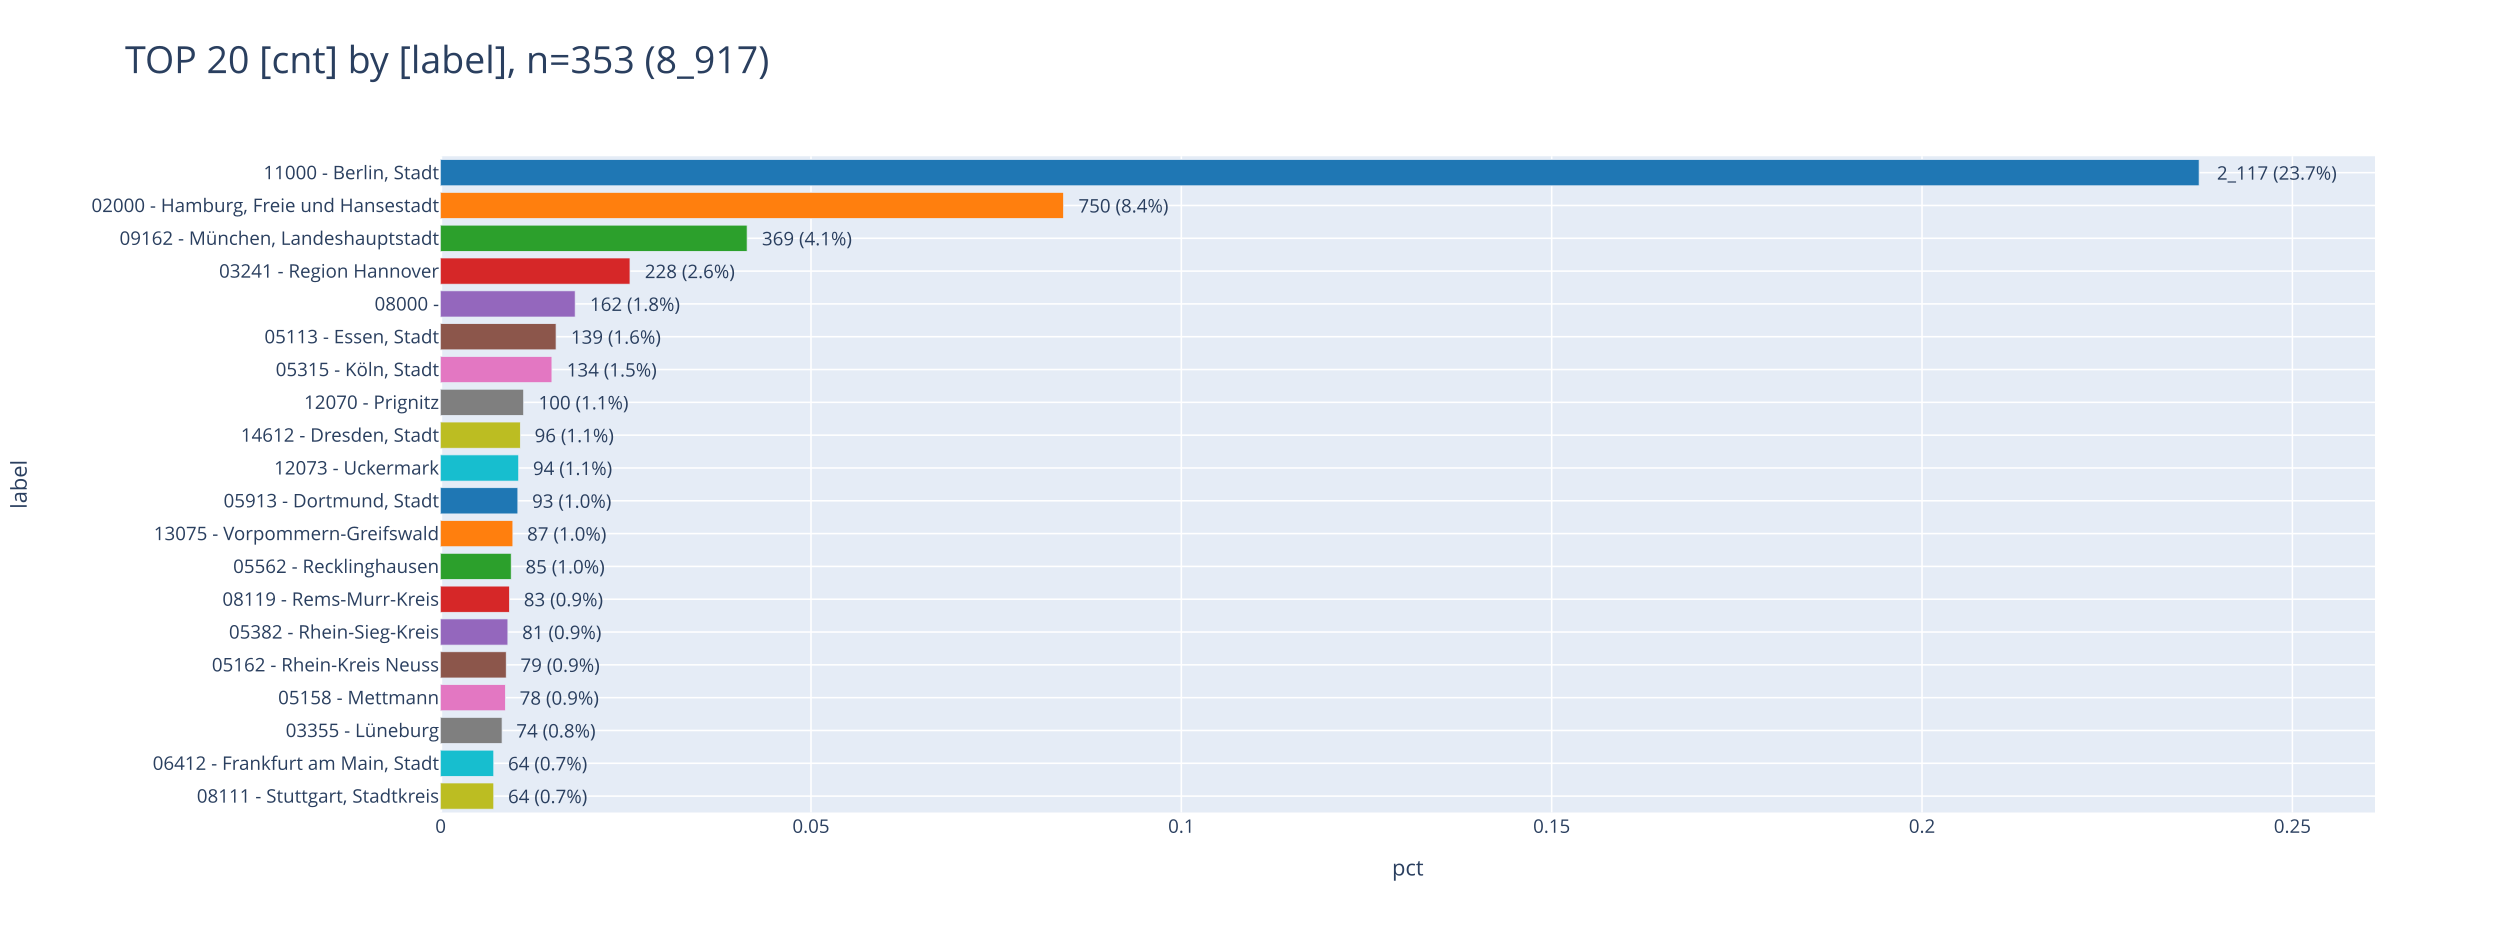
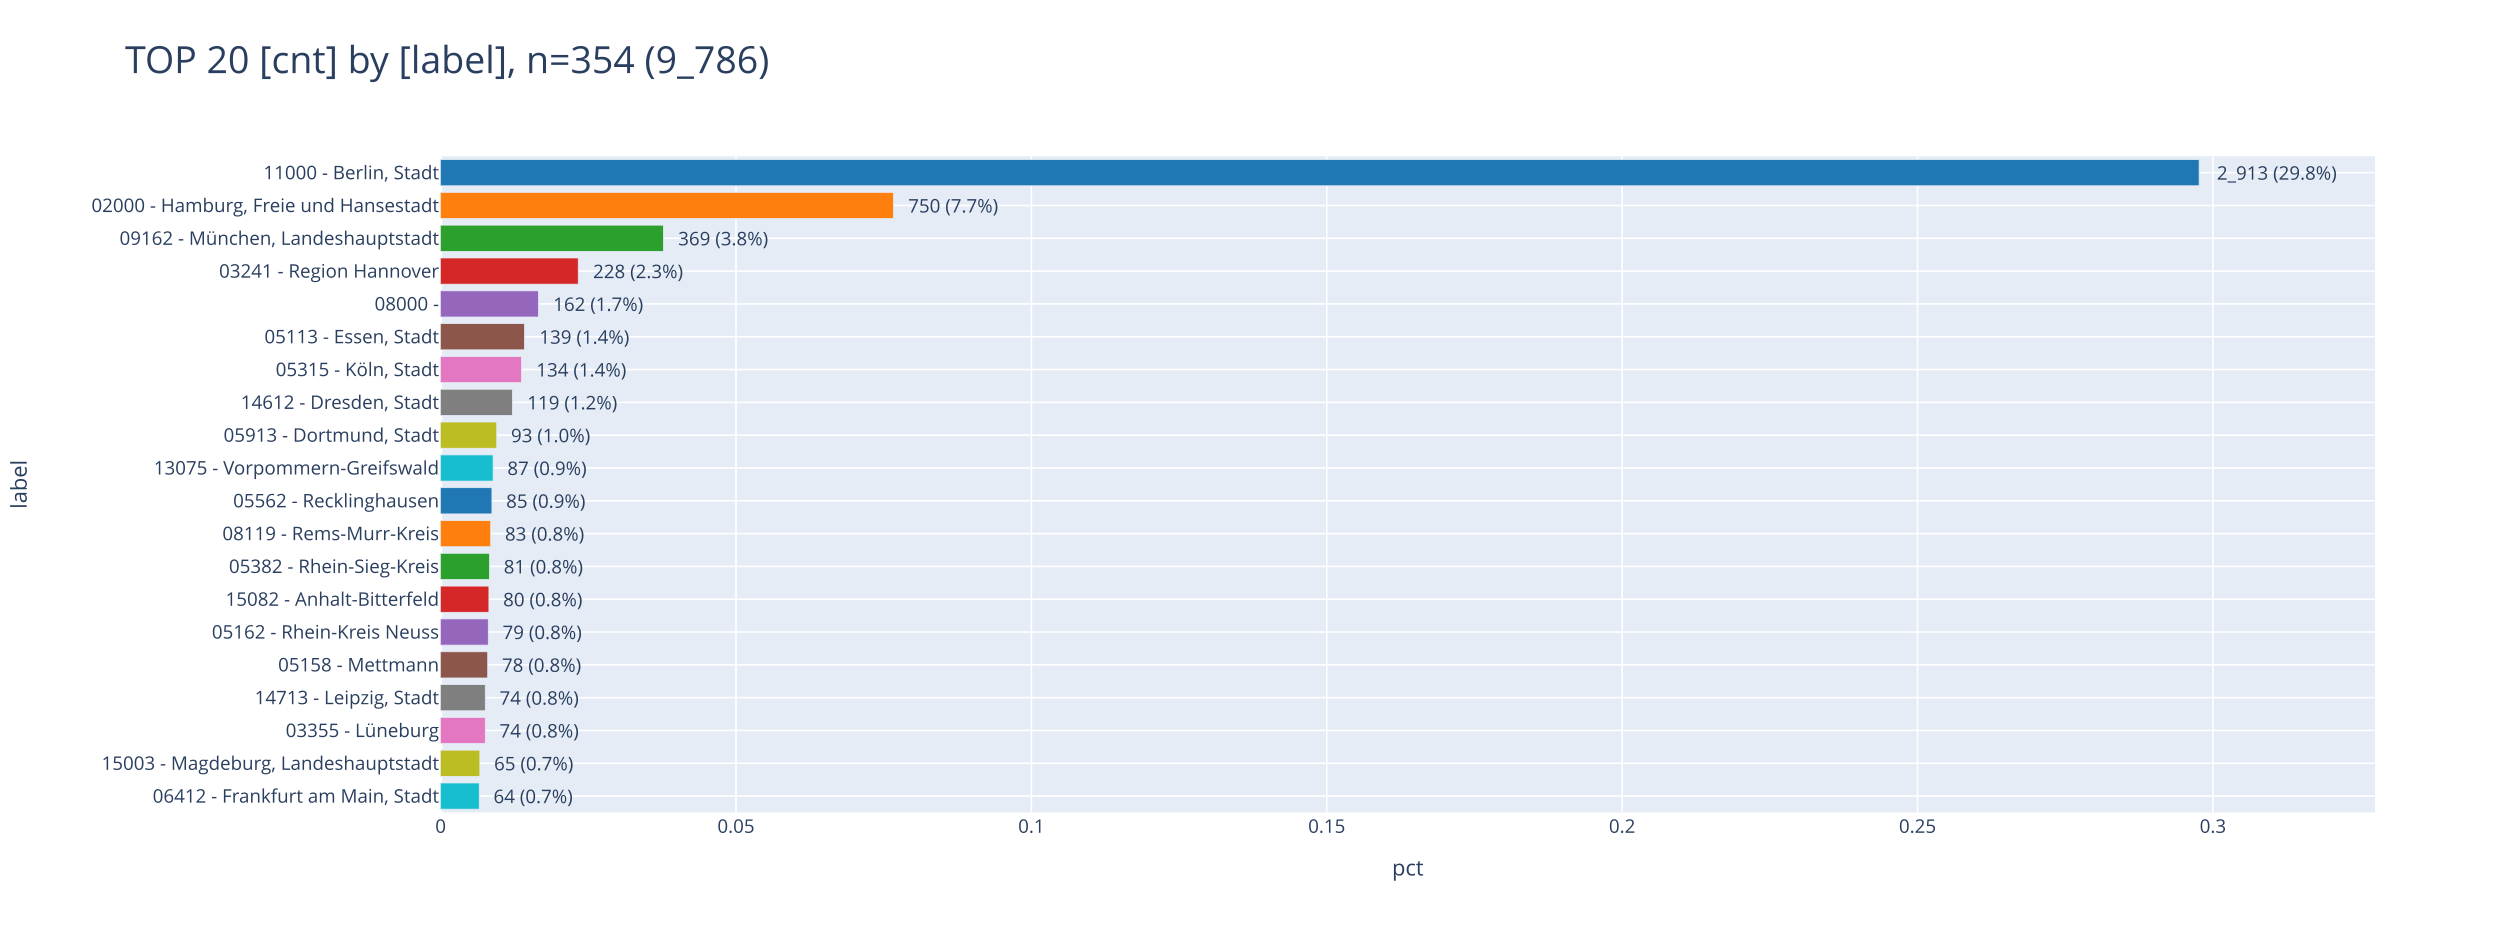
<svg xmlns="http://www.w3.org/2000/svg" class="main-svg" width="1600" height="600" style="" viewBox="0 0 1600 600">
  <rect x="0" y="0" width="1600" height="600" style="fill: rgb(255, 255, 255); fill-opacity: 1;" />
-   <defs id="defs-d10110">
+   <defs id="defs-ca8ef4">
    <g class="clips">
-       <clipPath id="clipd10110xyplot" class="plotclip">
+       <clipPath id="clipca8ef4xyplot" class="plotclip">
        <rect width="1238" height="420" />
      </clipPath>
-       <clipPath class="axesclip" id="clipd10110x">
+       <clipPath class="axesclip" id="clipca8ef4x">
        <rect x="282" y="0" width="1238" height="600" />
      </clipPath>
-       <clipPath class="axesclip" id="clipd10110y">
+       <clipPath class="axesclip" id="clipca8ef4y">
        <rect x="0" y="100" width="1600" height="420" />
      </clipPath>
-       <clipPath class="axesclip" id="clipd10110xy">
+       <clipPath class="axesclip" id="clipca8ef4xy">
        <rect x="282" y="100" width="1238" height="420" />
      </clipPath>
    </g>
    <g class="gradients" />
    <g class="patterns" />
  </defs>
  <g class="bglayer">
    <rect class="bg" x="282" y="100" width="1238" height="420" style="fill: rgb(229, 236, 246); fill-opacity: 1; stroke-width: 0;" />
  </g>
  <g class="layer-below">
    <g class="imagelayer" />
    <g class="shapelayer" />
  </g>
  <g class="cartesianlayer">
    <g class="subplot xy">
      <g class="layer-subplot">
        <g class="shapelayer" />
        <g class="imagelayer" />
      </g>
      <g class="minor-gridlayer">
        <g class="x" />
        <g class="y" />
      </g>
      <g class="gridlayer">
        <g class="x">
-           <path class="xgrid crisp" transform="translate(519.03,0)" d="M0,100v420" style="stroke: rgb(255, 255, 255); stroke-opacity: 1; stroke-width: 1px;" />
-           <path class="xgrid crisp" transform="translate(756.05,0)" d="M0,100v420" style="stroke: rgb(255, 255, 255); stroke-opacity: 1; stroke-width: 1px;" />
-           <path class="xgrid crisp" transform="translate(993.08,0)" d="M0,100v420" style="stroke: rgb(255, 255, 255); stroke-opacity: 1; stroke-width: 1px;" />
-           <path class="xgrid crisp" transform="translate(1230.1,0)" d="M0,100v420" style="stroke: rgb(255, 255, 255); stroke-opacity: 1; stroke-width: 1px;" />
-           <path class="xgrid crisp" transform="translate(1467.13,0)" d="M0,100v420" style="stroke: rgb(255, 255, 255); stroke-opacity: 1; stroke-width: 1px;" />
+           <path class="xgrid crisp" transform="translate(471.04,0)" d="M0,100v420" style="stroke: rgb(255, 255, 255); stroke-opacity: 1; stroke-width: 1px;" />
+           <path class="xgrid crisp" transform="translate(660.09,0)" d="M0,100v420" style="stroke: rgb(255, 255, 255); stroke-opacity: 1; stroke-width: 1px;" />
+           <path class="xgrid crisp" transform="translate(849.13,0)" d="M0,100v420" style="stroke: rgb(255, 255, 255); stroke-opacity: 1; stroke-width: 1px;" />
+           <path class="xgrid crisp" transform="translate(1038.18,0)" d="M0,100v420" style="stroke: rgb(255, 255, 255); stroke-opacity: 1; stroke-width: 1px;" />
+           <path class="xgrid crisp" transform="translate(1227.22,0)" d="M0,100v420" style="stroke: rgb(255, 255, 255); stroke-opacity: 1; stroke-width: 1px;" />
+           <path class="xgrid crisp" transform="translate(1416.26,0)" d="M0,100v420" style="stroke: rgb(255, 255, 255); stroke-opacity: 1; stroke-width: 1px;" />
        </g>
        <g class="y">
          <path class="ygrid crisp" transform="translate(0,509.5)" d="M282,0h1238" style="stroke: rgb(255, 255, 255); stroke-opacity: 1; stroke-width: 1px;" />
          <path class="ygrid crisp" transform="translate(0,488.5)" d="M282,0h1238" style="stroke: rgb(255, 255, 255); stroke-opacity: 1; stroke-width: 1px;" />
          <path class="ygrid crisp" transform="translate(0,467.5)" d="M282,0h1238" style="stroke: rgb(255, 255, 255); stroke-opacity: 1; stroke-width: 1px;" />
          <path class="ygrid crisp" transform="translate(0,446.5)" d="M282,0h1238" style="stroke: rgb(255, 255, 255); stroke-opacity: 1; stroke-width: 1px;" />
          <path class="ygrid crisp" transform="translate(0,425.5)" d="M282,0h1238" style="stroke: rgb(255, 255, 255); stroke-opacity: 1; stroke-width: 1px;" />
          <path class="ygrid crisp" transform="translate(0,404.5)" d="M282,0h1238" style="stroke: rgb(255, 255, 255); stroke-opacity: 1; stroke-width: 1px;" />
          <path class="ygrid crisp" transform="translate(0,383.5)" d="M282,0h1238" style="stroke: rgb(255, 255, 255); stroke-opacity: 1; stroke-width: 1px;" />
          <path class="ygrid crisp" transform="translate(0,362.5)" d="M282,0h1238" style="stroke: rgb(255, 255, 255); stroke-opacity: 1; stroke-width: 1px;" />
          <path class="ygrid crisp" transform="translate(0,341.5)" d="M282,0h1238" style="stroke: rgb(255, 255, 255); stroke-opacity: 1; stroke-width: 1px;" />
          <path class="ygrid crisp" transform="translate(0,320.5)" d="M282,0h1238" style="stroke: rgb(255, 255, 255); stroke-opacity: 1; stroke-width: 1px;" />
          <path class="ygrid crisp" transform="translate(0,299.5)" d="M282,0h1238" style="stroke: rgb(255, 255, 255); stroke-opacity: 1; stroke-width: 1px;" />
          <path class="ygrid crisp" transform="translate(0,278.5)" d="M282,0h1238" style="stroke: rgb(255, 255, 255); stroke-opacity: 1; stroke-width: 1px;" />
          <path class="ygrid crisp" transform="translate(0,257.5)" d="M282,0h1238" style="stroke: rgb(255, 255, 255); stroke-opacity: 1; stroke-width: 1px;" />
          <path class="ygrid crisp" transform="translate(0,236.5)" d="M282,0h1238" style="stroke: rgb(255, 255, 255); stroke-opacity: 1; stroke-width: 1px;" />
          <path class="ygrid crisp" transform="translate(0,215.5)" d="M282,0h1238" style="stroke: rgb(255, 255, 255); stroke-opacity: 1; stroke-width: 1px;" />
          <path class="ygrid crisp" transform="translate(0,194.5)" d="M282,0h1238" style="stroke: rgb(255, 255, 255); stroke-opacity: 1; stroke-width: 1px;" />
          <path class="ygrid crisp" transform="translate(0,173.5)" d="M282,0h1238" style="stroke: rgb(255, 255, 255); stroke-opacity: 1; stroke-width: 1px;" />
          <path class="ygrid crisp" transform="translate(0,152.5)" d="M282,0h1238" style="stroke: rgb(255, 255, 255); stroke-opacity: 1; stroke-width: 1px;" />
          <path class="ygrid crisp" transform="translate(0,131.5)" d="M282,0h1238" style="stroke: rgb(255, 255, 255); stroke-opacity: 1; stroke-width: 1px;" />
          <path class="ygrid crisp" transform="translate(0,110.5)" d="M282,0h1238" style="stroke: rgb(255, 255, 255); stroke-opacity: 1; stroke-width: 1px;" />
        </g>
      </g>
      <g class="zerolinelayer">
        <path class="xzl zl crisp" transform="translate(282,0)" d="M0,100v420" style="stroke: rgb(255, 255, 255); stroke-opacity: 1; stroke-width: 2px;" />
      </g>
      <g class="layer-between">
        <g class="shapelayer" />
        <g class="imagelayer" />
      </g>
      <path class="xlines-below" />
      <path class="ylines-below" />
      <g class="overlines-below" />
      <g class="xaxislayer-below" />
      <g class="yaxislayer-below" />
      <g class="overaxes-below" />
      <g class="overplot">
-         <g class="xy" transform="translate(282,100)" clip-path="url(#clipd10110xyplot)">
+         <g class="xy" transform="translate(282,100)" clip-path="url(#clipca8ef4xyplot)">
          <g class="barlayer mlayer">
            <g class="trace bars" style="opacity: 1;">
              <g class="points">
                <g class="point">
                  <path d="M0,18.9V2.1H1125.45V18.9Z" style="vector-effect: none; opacity: 1; stroke-width: 0.5px; fill: rgb(31, 119, 180); fill-opacity: 1; stroke: rgb(229, 236, 246); stroke-opacity: 1;" />
-                   <text class="bartext bartext-outside" text-anchor="middle" data-notex="1" x="0" y="0" style="font-family: 'Open Sans', verdana, arial, sans-serif; font-size: 12px; fill: rgb(42, 63, 95); fill-opacity: 1; white-space: pre;" transform="translate(1175.169,15)">2_117 (23.7%)</text>
-                 </g>
-               </g>
-             </g>
-             <g class="trace bars" style="opacity: 1;">
-               <g class="points">
-                 <g class="point">
-                   <path d="M0,39.9V23.1H398.72V39.9Z" style="vector-effect: none; opacity: 1; stroke-width: 0.5px; fill: rgb(255, 127, 14); fill-opacity: 1; stroke: rgb(229, 236, 246); stroke-opacity: 1;" />
-                   <text class="bartext bartext-outside" text-anchor="middle" data-notex="1" x="0" y="0" style="font-family: 'Open Sans', verdana, arial, sans-serif; font-size: 12px; fill: rgb(42, 63, 95); fill-opacity: 1; white-space: pre;" transform="translate(436.9934,36)">750 (8.4%)</text>
-                 </g>
-               </g>
-             </g>
-             <g class="trace bars" style="opacity: 1;">
-               <g class="points">
-                 <g class="point">
-                   <path d="M0,60.9V44.1H196.17V60.9Z" style="vector-effect: none; opacity: 1; stroke-width: 0.5px; fill: rgb(44, 160, 44); fill-opacity: 1; stroke: rgb(229, 236, 246); stroke-opacity: 1;" />
-                   <text class="bartext bartext-outside" text-anchor="middle" data-notex="1" x="0" y="0" style="font-family: 'Open Sans', verdana, arial, sans-serif; font-size: 12px; fill: rgb(42, 63, 95); fill-opacity: 1; white-space: pre;" transform="translate(234.4434,57)">369 (4.1%)</text>
-                 </g>
-               </g>
-             </g>
-             <g class="trace bars" style="opacity: 1;">
-               <g class="points">
-                 <g class="point">
-                   <path d="M0,81.9V65.1H121.21V81.9Z" style="vector-effect: none; opacity: 1; stroke-width: 0.5px; fill: rgb(214, 39, 40); fill-opacity: 1; stroke: rgb(229, 236, 246); stroke-opacity: 1;" />
-                   <text class="bartext bartext-outside" text-anchor="middle" data-notex="1" x="0" y="0" style="font-family: 'Open Sans', verdana, arial, sans-serif; font-size: 12px; fill: rgb(42, 63, 95); fill-opacity: 1; white-space: pre;" transform="translate(159.4834,78)">228 (2.6%)</text>
-                 </g>
-               </g>
-             </g>
-             <g class="trace bars" style="opacity: 1;">
-               <g class="points">
-                 <g class="point">
-                   <path d="M0,102.9V86.1H86.12V102.9Z" style="vector-effect: none; opacity: 1; stroke-width: 0.5px; fill: rgb(148, 103, 189); fill-opacity: 1; stroke: rgb(229, 236, 246); stroke-opacity: 1;" />
-                   <text class="bartext bartext-outside" text-anchor="middle" data-notex="1" x="0" y="0" style="font-family: 'Open Sans', verdana, arial, sans-serif; font-size: 12px; fill: rgb(42, 63, 95); fill-opacity: 1; white-space: pre;" transform="translate(124.3934,99)">162 (1.8%)</text>
-                 </g>
-               </g>
-             </g>
-             <g class="trace bars" style="opacity: 1;">
-               <g class="points">
-                 <g class="point">
-                   <path d="M0,123.9V107.1H73.9V123.9Z" style="vector-effect: none; opacity: 1; stroke-width: 0.5px; fill: rgb(140, 86, 75); fill-opacity: 1; stroke: rgb(229, 236, 246); stroke-opacity: 1;" />
-                   <text class="bartext bartext-outside" text-anchor="middle" data-notex="1" x="0" y="0" style="font-family: 'Open Sans', verdana, arial, sans-serif; font-size: 12px; fill: rgb(42, 63, 95); fill-opacity: 1; white-space: pre;" transform="translate(112.1734,120)">139 (1.6%)</text>
-                 </g>
-               </g>
-             </g>
-             <g class="trace bars" style="opacity: 1;">
-               <g class="points">
-                 <g class="point">
-                   <path d="M0,144.9V128.1H71.24V144.9Z" style="vector-effect: none; opacity: 1; stroke-width: 0.5px; fill: rgb(227, 119, 194); fill-opacity: 1; stroke: rgb(229, 236, 246); stroke-opacity: 1;" />
-                   <text class="bartext bartext-outside" text-anchor="middle" data-notex="1" x="0" y="0" style="font-family: 'Open Sans', verdana, arial, sans-serif; font-size: 12px; fill: rgb(42, 63, 95); fill-opacity: 1; white-space: pre;" transform="translate(109.5134,141)">134 (1.5%)</text>
-                 </g>
-               </g>
-             </g>
-             <g class="trace bars" style="opacity: 1;">
-               <g class="points">
-                 <g class="point">
-                   <path d="M0,165.9V149.1H53.16V165.9Z" style="vector-effect: none; opacity: 1; stroke-width: 0.5px; fill: rgb(127, 127, 127); fill-opacity: 1; stroke: rgb(229, 236, 246); stroke-opacity: 1;" />
-                   <text class="bartext bartext-outside" text-anchor="middle" data-notex="1" x="0" y="0" style="font-family: 'Open Sans', verdana, arial, sans-serif; font-size: 12px; fill: rgb(42, 63, 95); fill-opacity: 1; white-space: pre;" transform="translate(91.43344,162)">100 (1.1%)</text>
-                 </g>
-               </g>
-             </g>
-             <g class="trace bars" style="opacity: 1;">
-               <g class="points">
-                 <g class="point">
-                   <path d="M0,186.9V170.1H51.04V186.9Z" style="vector-effect: none; opacity: 1; stroke-width: 0.5px; fill: rgb(188, 189, 34); fill-opacity: 1; stroke: rgb(229, 236, 246); stroke-opacity: 1;" />
-                   <text class="bartext bartext-outside" text-anchor="middle" data-notex="1" x="0" y="0" style="font-family: 'Open Sans', verdana, arial, sans-serif; font-size: 12px; fill: rgb(42, 63, 95); fill-opacity: 1; white-space: pre;" transform="translate(85.50094,183)">96 (1.1%)</text>
-                 </g>
-               </g>
-             </g>
-             <g class="trace bars" style="opacity: 1;">
-               <g class="points">
-                 <g class="point">
-                   <path d="M0,207.9V191.1H49.97V207.9Z" style="vector-effect: none; opacity: 1; stroke-width: 0.5px; fill: rgb(23, 190, 207); fill-opacity: 1; stroke: rgb(229, 236, 246); stroke-opacity: 1;" />
-                   <text class="bartext bartext-outside" text-anchor="middle" data-notex="1" x="0" y="0" style="font-family: 'Open Sans', verdana, arial, sans-serif; font-size: 12px; fill: rgb(42, 63, 95); fill-opacity: 1; white-space: pre;" transform="translate(84.43094,204)">94 (1.1%)</text>
-                 </g>
-               </g>
-             </g>
-             <g class="trace bars" style="opacity: 1;">
-               <g class="points">
-                 <g class="point">
-                   <path d="M0,228.9V212.1H49.44V228.9Z" style="vector-effect: none; opacity: 1; stroke-width: 0.5px; fill: rgb(31, 119, 180); fill-opacity: 1; stroke: rgb(229, 236, 246); stroke-opacity: 1;" />
-                   <text class="bartext bartext-outside" text-anchor="middle" data-notex="1" x="0" y="0" style="font-family: 'Open Sans', verdana, arial, sans-serif; font-size: 12px; fill: rgb(42, 63, 95); fill-opacity: 1; white-space: pre;" transform="translate(83.90094,225)">93 (1.0%)</text>
-                 </g>
-               </g>
-             </g>
-             <g class="trace bars" style="opacity: 1;">
-               <g class="points">
-                 <g class="point">
-                   <path d="M0,249.9V233.1H46.25V249.9Z" style="vector-effect: none; opacity: 1; stroke-width: 0.5px; fill: rgb(255, 127, 14); fill-opacity: 1; stroke: rgb(229, 236, 246); stroke-opacity: 1;" />
-                   <text class="bartext bartext-outside" text-anchor="middle" data-notex="1" x="0" y="0" style="font-family: 'Open Sans', verdana, arial, sans-serif; font-size: 12px; fill: rgb(42, 63, 95); fill-opacity: 1; white-space: pre;" transform="translate(80.71094,246)">87 (1.0%)</text>
-                 </g>
-               </g>
-             </g>
-             <g class="trace bars" style="opacity: 1;">
-               <g class="points">
-                 <g class="point">
-                   <path d="M0,270.9V254.1H45.19V270.9Z" style="vector-effect: none; opacity: 1; stroke-width: 0.5px; fill: rgb(44, 160, 44); fill-opacity: 1; stroke: rgb(229, 236, 246); stroke-opacity: 1;" />
-                   <text class="bartext bartext-outside" text-anchor="middle" data-notex="1" x="0" y="0" style="font-family: 'Open Sans', verdana, arial, sans-serif; font-size: 12px; fill: rgb(42, 63, 95); fill-opacity: 1; white-space: pre;" transform="translate(79.65094,267)">85 (1.0%)</text>
-                 </g>
-               </g>
-             </g>
-             <g class="trace bars" style="opacity: 1;">
-               <g class="points">
-                 <g class="point">
-                   <path d="M0,291.9V275.1H44.13V291.9Z" style="vector-effect: none; opacity: 1; stroke-width: 0.5px; fill: rgb(214, 39, 40); fill-opacity: 1; stroke: rgb(229, 236, 246); stroke-opacity: 1;" />
-                   <text class="bartext bartext-outside" text-anchor="middle" data-notex="1" x="0" y="0" style="font-family: 'Open Sans', verdana, arial, sans-serif; font-size: 12px; fill: rgb(42, 63, 95); fill-opacity: 1; white-space: pre;" transform="translate(78.59094,288)">83 (0.9%)</text>
-                 </g>
-               </g>
-             </g>
-             <g class="trace bars" style="opacity: 1;">
-               <g class="points">
-                 <g class="point">
-                   <path d="M0,312.9V296.1H43.06V312.9Z" style="vector-effect: none; opacity: 1; stroke-width: 0.5px; fill: rgb(148, 103, 189); fill-opacity: 1; stroke: rgb(229, 236, 246); stroke-opacity: 1;" />
-                   <text class="bartext bartext-outside" text-anchor="middle" data-notex="1" x="0" y="0" style="font-family: 'Open Sans', verdana, arial, sans-serif; font-size: 12px; fill: rgb(42, 63, 95); fill-opacity: 1; white-space: pre;" transform="translate(77.52094,309)">81 (0.9%)</text>
-                 </g>
-               </g>
-             </g>
-             <g class="trace bars" style="opacity: 1;">
-               <g class="points">
-                 <g class="point">
-                   <path d="M0,333.9V317.1H42V333.9Z" style="vector-effect: none; opacity: 1; stroke-width: 0.5px; fill: rgb(140, 86, 75); fill-opacity: 1; stroke: rgb(229, 236, 246); stroke-opacity: 1;" />
-                   <text class="bartext bartext-outside" text-anchor="middle" data-notex="1" x="0" y="0" style="font-family: 'Open Sans', verdana, arial, sans-serif; font-size: 12px; fill: rgb(42, 63, 95); fill-opacity: 1; white-space: pre;" transform="translate(76.46094,330)">79 (0.9%)</text>
-                 </g>
-               </g>
-             </g>
-             <g class="trace bars" style="opacity: 1;">
-               <g class="points">
-                 <g class="point">
-                   <path d="M0,354.9V338.1H41.47V354.9Z" style="vector-effect: none; opacity: 1; stroke-width: 0.5px; fill: rgb(227, 119, 194); fill-opacity: 1; stroke: rgb(229, 236, 246); stroke-opacity: 1;" />
-                   <text class="bartext bartext-outside" text-anchor="middle" data-notex="1" x="0" y="0" style="font-family: 'Open Sans', verdana, arial, sans-serif; font-size: 12px; fill: rgb(42, 63, 95); fill-opacity: 1; white-space: pre;" transform="translate(75.93094,351)">78 (0.9%)</text>
-                 </g>
-               </g>
-             </g>
-             <g class="trace bars" style="opacity: 1;">
-               <g class="points">
-                 <g class="point">
-                   <path d="M0,375.9V359.1H39.34V375.9Z" style="vector-effect: none; opacity: 1; stroke-width: 0.5px; fill: rgb(127, 127, 127); fill-opacity: 1; stroke: rgb(229, 236, 246); stroke-opacity: 1;" />
-                   <text class="bartext bartext-outside" text-anchor="middle" data-notex="1" x="0" y="0" style="font-family: 'Open Sans', verdana, arial, sans-serif; font-size: 12px; fill: rgb(42, 63, 95); fill-opacity: 1; white-space: pre;" transform="translate(73.80094,372)">74 (0.8%)</text>
-                 </g>
-               </g>
-             </g>
-             <g class="trace bars" style="opacity: 1;">
-               <g class="points">
-                 <g class="point">
-                   <path d="M0,417.9V401.1H34.02V417.9Z" style="vector-effect: none; opacity: 1; stroke-width: 0.5px; fill: rgb(188, 189, 34); fill-opacity: 1; stroke: rgb(229, 236, 246); stroke-opacity: 1;" />
-                   <text class="bartext bartext-outside" text-anchor="middle" data-notex="1" x="0" y="0" style="font-family: 'Open Sans', verdana, arial, sans-serif; font-size: 12px; fill: rgb(42, 63, 95); fill-opacity: 1; white-space: pre;" transform="translate(68.48094,414)">64 (0.7%)</text>
-                 </g>
-               </g>
-             </g>
-             <g class="trace bars" style="opacity: 1;">
-               <g class="points">
-                 <g class="point">
-                   <path d="M0,396.9V380.1H34.02V396.9Z" style="vector-effect: none; opacity: 1; stroke-width: 0.5px; fill: rgb(23, 190, 207); fill-opacity: 1; stroke: rgb(229, 236, 246); stroke-opacity: 1;" />
-                   <text class="bartext bartext-outside" text-anchor="middle" data-notex="1" x="0" y="0" style="font-family: 'Open Sans', verdana, arial, sans-serif; font-size: 12px; fill: rgb(42, 63, 95); fill-opacity: 1; white-space: pre;" transform="translate(68.48094,393)">64 (0.7%)</text>
+                   <text class="bartext bartext-outside" text-anchor="middle" data-notex="1" x="0" y="0" style="font-family: 'Open Sans', verdana, arial, sans-serif; font-size: 12px; fill: rgb(42, 63, 95); fill-opacity: 1; white-space: pre;" transform="translate(1175.169,15)">2_913 (29.8%)</text>
+                 </g>
+               </g>
+             </g>
+             <g class="trace bars" style="opacity: 1;">
+               <g class="points">
+                 <g class="point">
+                   <path d="M0,39.9V23.1H289.77V39.9Z" style="vector-effect: none; opacity: 1; stroke-width: 0.5px; fill: rgb(255, 127, 14); fill-opacity: 1; stroke: rgb(229, 236, 246); stroke-opacity: 1;" />
+                   <text class="bartext bartext-outside" text-anchor="middle" data-notex="1" x="0" y="0" style="font-family: 'Open Sans', verdana, arial, sans-serif; font-size: 12px; fill: rgb(42, 63, 95); fill-opacity: 1; white-space: pre;" transform="translate(328.0434,36)">750 (7.7%)</text>
+                 </g>
+               </g>
+             </g>
+             <g class="trace bars" style="opacity: 1;">
+               <g class="points">
+                 <g class="point">
+                   <path d="M0,60.9V44.1H142.57V60.9Z" style="vector-effect: none; opacity: 1; stroke-width: 0.5px; fill: rgb(44, 160, 44); fill-opacity: 1; stroke: rgb(229, 236, 246); stroke-opacity: 1;" />
+                   <text class="bartext bartext-outside" text-anchor="middle" data-notex="1" x="0" y="0" style="font-family: 'Open Sans', verdana, arial, sans-serif; font-size: 12px; fill: rgb(42, 63, 95); fill-opacity: 1; white-space: pre;" transform="translate(180.8434,57)">369 (3.8%)</text>
+                 </g>
+               </g>
+             </g>
+             <g class="trace bars" style="opacity: 1;">
+               <g class="points">
+                 <g class="point">
+                   <path d="M0,81.9V65.1H88.09V81.9Z" style="vector-effect: none; opacity: 1; stroke-width: 0.5px; fill: rgb(214, 39, 40); fill-opacity: 1; stroke: rgb(229, 236, 246); stroke-opacity: 1;" />
+                   <text class="bartext bartext-outside" text-anchor="middle" data-notex="1" x="0" y="0" style="font-family: 'Open Sans', verdana, arial, sans-serif; font-size: 12px; fill: rgb(42, 63, 95); fill-opacity: 1; white-space: pre;" transform="translate(126.3634,78)">228 (2.3%)</text>
+                 </g>
+               </g>
+             </g>
+             <g class="trace bars" style="opacity: 1;">
+               <g class="points">
+                 <g class="point">
+                   <path d="M0,102.9V86.1H62.59V102.9Z" style="vector-effect: none; opacity: 1; stroke-width: 0.5px; fill: rgb(148, 103, 189); fill-opacity: 1; stroke: rgb(229, 236, 246); stroke-opacity: 1;" />
+                   <text class="bartext bartext-outside" text-anchor="middle" data-notex="1" x="0" y="0" style="font-family: 'Open Sans', verdana, arial, sans-serif; font-size: 12px; fill: rgb(42, 63, 95); fill-opacity: 1; white-space: pre;" transform="translate(100.8634,99)">162 (1.7%)</text>
+                 </g>
+               </g>
+             </g>
+             <g class="trace bars" style="opacity: 1;">
+               <g class="points">
+                 <g class="point">
+                   <path d="M0,123.9V107.1H53.7V123.9Z" style="vector-effect: none; opacity: 1; stroke-width: 0.5px; fill: rgb(140, 86, 75); fill-opacity: 1; stroke: rgb(229, 236, 246); stroke-opacity: 1;" />
+                   <text class="bartext bartext-outside" text-anchor="middle" data-notex="1" x="0" y="0" style="font-family: 'Open Sans', verdana, arial, sans-serif; font-size: 12px; fill: rgb(42, 63, 95); fill-opacity: 1; white-space: pre;" transform="translate(91.97344,120)">139 (1.4%)</text>
+                 </g>
+               </g>
+             </g>
+             <g class="trace bars" style="opacity: 1;">
+               <g class="points">
+                 <g class="point">
+                   <path d="M0,144.9V128.1H51.77V144.9Z" style="vector-effect: none; opacity: 1; stroke-width: 0.5px; fill: rgb(227, 119, 194); fill-opacity: 1; stroke: rgb(229, 236, 246); stroke-opacity: 1;" />
+                   <text class="bartext bartext-outside" text-anchor="middle" data-notex="1" x="0" y="0" style="font-family: 'Open Sans', verdana, arial, sans-serif; font-size: 12px; fill: rgb(42, 63, 95); fill-opacity: 1; white-space: pre;" transform="translate(90.04344,141)">134 (1.4%)</text>
+                 </g>
+               </g>
+             </g>
+             <g class="trace bars" style="opacity: 1;">
+               <g class="points">
+                 <g class="point">
+                   <path d="M0,165.9V149.1H45.98V165.9Z" style="vector-effect: none; opacity: 1; stroke-width: 0.5px; fill: rgb(127, 127, 127); fill-opacity: 1; stroke: rgb(229, 236, 246); stroke-opacity: 1;" />
+                   <text class="bartext bartext-outside" text-anchor="middle" data-notex="1" x="0" y="0" style="font-family: 'Open Sans', verdana, arial, sans-serif; font-size: 12px; fill: rgb(42, 63, 95); fill-opacity: 1; white-space: pre;" transform="translate(84.25344,162)">119 (1.2%)</text>
+                 </g>
+               </g>
+             </g>
+             <g class="trace bars" style="opacity: 1;">
+               <g class="points">
+                 <g class="point">
+                   <path d="M0,186.9V170.1H35.93V186.9Z" style="vector-effect: none; opacity: 1; stroke-width: 0.5px; fill: rgb(188, 189, 34); fill-opacity: 1; stroke: rgb(229, 236, 246); stroke-opacity: 1;" />
+                   <text class="bartext bartext-outside" text-anchor="middle" data-notex="1" x="0" y="0" style="font-family: 'Open Sans', verdana, arial, sans-serif; font-size: 12px; fill: rgb(42, 63, 95); fill-opacity: 1; white-space: pre;" transform="translate(70.39094,183)">93 (1.0%)</text>
+                 </g>
+               </g>
+             </g>
+             <g class="trace bars" style="opacity: 1;">
+               <g class="points">
+                 <g class="point">
+                   <path d="M0,207.9V191.1H33.61V207.9Z" style="vector-effect: none; opacity: 1; stroke-width: 0.5px; fill: rgb(23, 190, 207); fill-opacity: 1; stroke: rgb(229, 236, 246); stroke-opacity: 1;" />
+                   <text class="bartext bartext-outside" text-anchor="middle" data-notex="1" x="0" y="0" style="font-family: 'Open Sans', verdana, arial, sans-serif; font-size: 12px; fill: rgb(42, 63, 95); fill-opacity: 1; white-space: pre;" transform="translate(68.07094,204)">87 (0.9%)</text>
+                 </g>
+               </g>
+             </g>
+             <g class="trace bars" style="opacity: 1;">
+               <g class="points">
+                 <g class="point">
+                   <path d="M0,228.9V212.1H32.84V228.9Z" style="vector-effect: none; opacity: 1; stroke-width: 0.5px; fill: rgb(31, 119, 180); fill-opacity: 1; stroke: rgb(229, 236, 246); stroke-opacity: 1;" />
+                   <text class="bartext bartext-outside" text-anchor="middle" data-notex="1" x="0" y="0" style="font-family: 'Open Sans', verdana, arial, sans-serif; font-size: 12px; fill: rgb(42, 63, 95); fill-opacity: 1; white-space: pre;" transform="translate(67.30094,225)">85 (0.9%)</text>
+                 </g>
+               </g>
+             </g>
+             <g class="trace bars" style="opacity: 1;">
+               <g class="points">
+                 <g class="point">
+                   <path d="M0,249.9V233.1H32.07V249.9Z" style="vector-effect: none; opacity: 1; stroke-width: 0.5px; fill: rgb(255, 127, 14); fill-opacity: 1; stroke: rgb(229, 236, 246); stroke-opacity: 1;" />
+                   <text class="bartext bartext-outside" text-anchor="middle" data-notex="1" x="0" y="0" style="font-family: 'Open Sans', verdana, arial, sans-serif; font-size: 12px; fill: rgb(42, 63, 95); fill-opacity: 1; white-space: pre;" transform="translate(66.53094,246)">83 (0.8%)</text>
+                 </g>
+               </g>
+             </g>
+             <g class="trace bars" style="opacity: 1;">
+               <g class="points">
+                 <g class="point">
+                   <path d="M0,270.9V254.1H31.29V270.9Z" style="vector-effect: none; opacity: 1; stroke-width: 0.5px; fill: rgb(44, 160, 44); fill-opacity: 1; stroke: rgb(229, 236, 246); stroke-opacity: 1;" />
+                   <text class="bartext bartext-outside" text-anchor="middle" data-notex="1" x="0" y="0" style="font-family: 'Open Sans', verdana, arial, sans-serif; font-size: 12px; fill: rgb(42, 63, 95); fill-opacity: 1; white-space: pre;" transform="translate(65.75094,267)">81 (0.8%)</text>
+                 </g>
+               </g>
+             </g>
+             <g class="trace bars" style="opacity: 1;">
+               <g class="points">
+                 <g class="point">
+                   <path d="M0,291.9V275.1H30.91V291.9Z" style="vector-effect: none; opacity: 1; stroke-width: 0.5px; fill: rgb(214, 39, 40); fill-opacity: 1; stroke: rgb(229, 236, 246); stroke-opacity: 1;" />
+                   <text class="bartext bartext-outside" text-anchor="middle" data-notex="1" x="0" y="0" style="font-family: 'Open Sans', verdana, arial, sans-serif; font-size: 12px; fill: rgb(42, 63, 95); fill-opacity: 1; white-space: pre;" transform="translate(65.37094,288)">80 (0.8%)</text>
+                 </g>
+               </g>
+             </g>
+             <g class="trace bars" style="opacity: 1;">
+               <g class="points">
+                 <g class="point">
+                   <path d="M0,312.9V296.1H30.52V312.9Z" style="vector-effect: none; opacity: 1; stroke-width: 0.5px; fill: rgb(148, 103, 189); fill-opacity: 1; stroke: rgb(229, 236, 246); stroke-opacity: 1;" />
+                   <text class="bartext bartext-outside" text-anchor="middle" data-notex="1" x="0" y="0" style="font-family: 'Open Sans', verdana, arial, sans-serif; font-size: 12px; fill: rgb(42, 63, 95); fill-opacity: 1; white-space: pre;" transform="translate(64.98094,309)">79 (0.8%)</text>
+                 </g>
+               </g>
+             </g>
+             <g class="trace bars" style="opacity: 1;">
+               <g class="points">
+                 <g class="point">
+                   <path d="M0,333.9V317.1H30.14V333.9Z" style="vector-effect: none; opacity: 1; stroke-width: 0.5px; fill: rgb(140, 86, 75); fill-opacity: 1; stroke: rgb(229, 236, 246); stroke-opacity: 1;" />
+                   <text class="bartext bartext-outside" text-anchor="middle" data-notex="1" x="0" y="0" style="font-family: 'Open Sans', verdana, arial, sans-serif; font-size: 12px; fill: rgb(42, 63, 95); fill-opacity: 1; white-space: pre;" transform="translate(64.60094,330)">78 (0.8%)</text>
+                 </g>
+               </g>
+             </g>
+             <g class="trace bars" style="opacity: 1;">
+               <g class="points">
+                 <g class="point">
+                   <path d="M0,375.9V359.1H28.59V375.9Z" style="vector-effect: none; opacity: 1; stroke-width: 0.5px; fill: rgb(227, 119, 194); fill-opacity: 1; stroke: rgb(229, 236, 246); stroke-opacity: 1;" />
+                   <text class="bartext bartext-outside" text-anchor="middle" data-notex="1" x="0" y="0" style="font-family: 'Open Sans', verdana, arial, sans-serif; font-size: 12px; fill: rgb(42, 63, 95); fill-opacity: 1; white-space: pre;" transform="translate(63.05094,372)">74 (0.8%)</text>
+                 </g>
+               </g>
+             </g>
+             <g class="trace bars" style="opacity: 1;">
+               <g class="points">
+                 <g class="point">
+                   <path d="M0,354.9V338.1H28.59V354.9Z" style="vector-effect: none; opacity: 1; stroke-width: 0.5px; fill: rgb(127, 127, 127); fill-opacity: 1; stroke: rgb(229, 236, 246); stroke-opacity: 1;" />
+                   <text class="bartext bartext-outside" text-anchor="middle" data-notex="1" x="0" y="0" style="font-family: 'Open Sans', verdana, arial, sans-serif; font-size: 12px; fill: rgb(42, 63, 95); fill-opacity: 1; white-space: pre;" transform="translate(63.05094,351)">74 (0.8%)</text>
+                 </g>
+               </g>
+             </g>
+             <g class="trace bars" style="opacity: 1;">
+               <g class="points">
+                 <g class="point">
+                   <path d="M0,396.9V380.1H25.11V396.9Z" style="vector-effect: none; opacity: 1; stroke-width: 0.5px; fill: rgb(188, 189, 34); fill-opacity: 1; stroke: rgb(229, 236, 246); stroke-opacity: 1;" />
+                   <text class="bartext bartext-outside" text-anchor="middle" data-notex="1" x="0" y="0" style="font-family: 'Open Sans', verdana, arial, sans-serif; font-size: 12px; fill: rgb(42, 63, 95); fill-opacity: 1; white-space: pre;" transform="translate(59.57094,393)">65 (0.7%)</text>
+                 </g>
+               </g>
+             </g>
+             <g class="trace bars" style="opacity: 1;">
+               <g class="points">
+                 <g class="point">
+                   <path d="M0,417.9V401.1H24.73V417.9Z" style="vector-effect: none; opacity: 1; stroke-width: 0.5px; fill: rgb(23, 190, 207); fill-opacity: 1; stroke: rgb(229, 236, 246); stroke-opacity: 1;" />
+                   <text class="bartext bartext-outside" text-anchor="middle" data-notex="1" x="0" y="0" style="font-family: 'Open Sans', verdana, arial, sans-serif; font-size: 12px; fill: rgb(42, 63, 95); fill-opacity: 1; white-space: pre;" transform="translate(59.19094,414)">64 (0.7%)</text>
                </g>
              </g>
            </g>
          </g>
        </g>
      </g>
      <g class="zerolinelayer-above" />
      <path class="xlines-above crisp" d="M0,0" style="fill: none;" />
      <path class="ylines-above crisp" d="M0,0" style="fill: none;" />
      <g class="overlines-above" />
      <g class="xaxislayer-above">
        <g class="xtick">
          <text text-anchor="middle" x="0" y="533" transform="translate(282,0)" style="font-family: 'Open Sans', verdana, arial, sans-serif; font-size: 12px; fill: rgb(42, 63, 95); fill-opacity: 1; white-space: pre;">0</text>
        </g>
        <g class="xtick">
-           <text text-anchor="middle" x="0" y="533" style="font-family: 'Open Sans', verdana, arial, sans-serif; font-size: 12px; fill: rgb(42, 63, 95); fill-opacity: 1; white-space: pre;" transform="translate(519.03,0)">0.05</text>
-         </g>
-         <g class="xtick">
-           <text text-anchor="middle" x="0" y="533" style="font-family: 'Open Sans', verdana, arial, sans-serif; font-size: 12px; fill: rgb(42, 63, 95); fill-opacity: 1; white-space: pre;" transform="translate(756.05,0)">0.1</text>
-         </g>
-         <g class="xtick">
-           <text text-anchor="middle" x="0" y="533" style="font-family: 'Open Sans', verdana, arial, sans-serif; font-size: 12px; fill: rgb(42, 63, 95); fill-opacity: 1; white-space: pre;" transform="translate(993.08,0)">0.15</text>
-         </g>
-         <g class="xtick">
-           <text text-anchor="middle" x="0" y="533" style="font-family: 'Open Sans', verdana, arial, sans-serif; font-size: 12px; fill: rgb(42, 63, 95); fill-opacity: 1; white-space: pre;" transform="translate(1230.1,0)">0.2</text>
-         </g>
-         <g class="xtick">
-           <text text-anchor="middle" x="0" y="533" style="font-family: 'Open Sans', verdana, arial, sans-serif; font-size: 12px; fill: rgb(42, 63, 95); fill-opacity: 1; white-space: pre;" transform="translate(1467.13,0)">0.25</text>
+           <text text-anchor="middle" x="0" y="533" style="font-family: 'Open Sans', verdana, arial, sans-serif; font-size: 12px; fill: rgb(42, 63, 95); fill-opacity: 1; white-space: pre;" transform="translate(471.04,0)">0.05</text>
+         </g>
+         <g class="xtick">
+           <text text-anchor="middle" x="0" y="533" style="font-family: 'Open Sans', verdana, arial, sans-serif; font-size: 12px; fill: rgb(42, 63, 95); fill-opacity: 1; white-space: pre;" transform="translate(660.09,0)">0.1</text>
+         </g>
+         <g class="xtick">
+           <text text-anchor="middle" x="0" y="533" style="font-family: 'Open Sans', verdana, arial, sans-serif; font-size: 12px; fill: rgb(42, 63, 95); fill-opacity: 1; white-space: pre;" transform="translate(849.13,0)">0.15</text>
+         </g>
+         <g class="xtick">
+           <text text-anchor="middle" x="0" y="533" style="font-family: 'Open Sans', verdana, arial, sans-serif; font-size: 12px; fill: rgb(42, 63, 95); fill-opacity: 1; white-space: pre;" transform="translate(1038.18,0)">0.2</text>
+         </g>
+         <g class="xtick">
+           <text text-anchor="middle" x="0" y="533" style="font-family: 'Open Sans', verdana, arial, sans-serif; font-size: 12px; fill: rgb(42, 63, 95); fill-opacity: 1; white-space: pre;" transform="translate(1227.22,0)">0.25</text>
+         </g>
+         <g class="xtick">
+           <text text-anchor="middle" x="0" y="533" style="font-family: 'Open Sans', verdana, arial, sans-serif; font-size: 12px; fill: rgb(42, 63, 95); fill-opacity: 1; white-space: pre;" transform="translate(1416.26,0)">0.3</text>
        </g>
      </g>
      <g class="yaxislayer-above">
        <g class="ytick">
-           <text text-anchor="end" x="281" y="4.2" transform="translate(0,509.5)" style="font-family: 'Open Sans', verdana, arial, sans-serif; font-size: 12px; fill: rgb(42, 63, 95); fill-opacity: 1; white-space: pre;">08111 - Stuttgart, Stadtkreis</text>
-         </g>
-         <g class="ytick">
-           <text text-anchor="end" x="281" y="4.2" transform="translate(0,488.5)" style="font-family: 'Open Sans', verdana, arial, sans-serif; font-size: 12px; fill: rgb(42, 63, 95); fill-opacity: 1; white-space: pre;">06412 - Frankfurt am Main, Stadt</text>
+           <text text-anchor="end" x="281" y="4.2" transform="translate(0,509.5)" style="font-family: 'Open Sans', verdana, arial, sans-serif; font-size: 12px; fill: rgb(42, 63, 95); fill-opacity: 1; white-space: pre;">06412 - Frankfurt am Main, Stadt</text>
+         </g>
+         <g class="ytick">
+           <text text-anchor="end" x="281" y="4.2" transform="translate(0,488.5)" style="font-family: 'Open Sans', verdana, arial, sans-serif; font-size: 12px; fill: rgb(42, 63, 95); fill-opacity: 1; white-space: pre;">15003 - Magdeburg, Landeshauptstadt</text>
        </g>
        <g class="ytick">
          <text text-anchor="end" x="281" y="4.2" transform="translate(0,467.5)" style="font-family: 'Open Sans', verdana, arial, sans-serif; font-size: 12px; fill: rgb(42, 63, 95); fill-opacity: 1; white-space: pre;">03355 - Lüneburg</text>
        </g>
        <g class="ytick">
-           <text text-anchor="end" x="281" y="4.2" transform="translate(0,446.5)" style="font-family: 'Open Sans', verdana, arial, sans-serif; font-size: 12px; fill: rgb(42, 63, 95); fill-opacity: 1; white-space: pre;">05158 - Mettmann</text>
-         </g>
-         <g class="ytick">
-           <text text-anchor="end" x="281" y="4.2" transform="translate(0,425.5)" style="font-family: 'Open Sans', verdana, arial, sans-serif; font-size: 12px; fill: rgb(42, 63, 95); fill-opacity: 1; white-space: pre;">05162 - Rhein-Kreis Neuss</text>
-         </g>
-         <g class="ytick">
-           <text text-anchor="end" x="281" y="4.2" transform="translate(0,404.5)" style="font-family: 'Open Sans', verdana, arial, sans-serif; font-size: 12px; fill: rgb(42, 63, 95); fill-opacity: 1; white-space: pre;">05382 - Rhein-Sieg-Kreis</text>
-         </g>
-         <g class="ytick">
-           <text text-anchor="end" x="281" y="4.2" transform="translate(0,383.5)" style="font-family: 'Open Sans', verdana, arial, sans-serif; font-size: 12px; fill: rgb(42, 63, 95); fill-opacity: 1; white-space: pre;">08119 - Rems-Murr-Kreis</text>
-         </g>
-         <g class="ytick">
-           <text text-anchor="end" x="281" y="4.2" transform="translate(0,362.5)" style="font-family: 'Open Sans', verdana, arial, sans-serif; font-size: 12px; fill: rgb(42, 63, 95); fill-opacity: 1; white-space: pre;">05562 - Recklinghausen</text>
-         </g>
-         <g class="ytick">
-           <text text-anchor="end" x="281" y="4.2" transform="translate(0,341.5)" style="font-family: 'Open Sans', verdana, arial, sans-serif; font-size: 12px; fill: rgb(42, 63, 95); fill-opacity: 1; white-space: pre;">13075 - Vorpommern-Greifswald</text>
-         </g>
-         <g class="ytick">
-           <text text-anchor="end" x="281" y="4.2" transform="translate(0,320.5)" style="font-family: 'Open Sans', verdana, arial, sans-serif; font-size: 12px; fill: rgb(42, 63, 95); fill-opacity: 1; white-space: pre;">05913 - Dortmund, Stadt</text>
-         </g>
-         <g class="ytick">
-           <text text-anchor="end" x="281" y="4.2" transform="translate(0,299.5)" style="font-family: 'Open Sans', verdana, arial, sans-serif; font-size: 12px; fill: rgb(42, 63, 95); fill-opacity: 1; white-space: pre;">12073 - Uckermark</text>
-         </g>
-         <g class="ytick">
-           <text text-anchor="end" x="281" y="4.2" transform="translate(0,278.5)" style="font-family: 'Open Sans', verdana, arial, sans-serif; font-size: 12px; fill: rgb(42, 63, 95); fill-opacity: 1; white-space: pre;">14612 - Dresden, Stadt</text>
-         </g>
-         <g class="ytick">
-           <text text-anchor="end" x="281" y="4.2" transform="translate(0,257.5)" style="font-family: 'Open Sans', verdana, arial, sans-serif; font-size: 12px; fill: rgb(42, 63, 95); fill-opacity: 1; white-space: pre;">12070 - Prignitz</text>
+           <text text-anchor="end" x="281" y="4.2" transform="translate(0,446.5)" style="font-family: 'Open Sans', verdana, arial, sans-serif; font-size: 12px; fill: rgb(42, 63, 95); fill-opacity: 1; white-space: pre;">14713 - Leipzig, Stadt</text>
+         </g>
+         <g class="ytick">
+           <text text-anchor="end" x="281" y="4.2" transform="translate(0,425.5)" style="font-family: 'Open Sans', verdana, arial, sans-serif; font-size: 12px; fill: rgb(42, 63, 95); fill-opacity: 1; white-space: pre;">05158 - Mettmann</text>
+         </g>
+         <g class="ytick">
+           <text text-anchor="end" x="281" y="4.2" transform="translate(0,404.5)" style="font-family: 'Open Sans', verdana, arial, sans-serif; font-size: 12px; fill: rgb(42, 63, 95); fill-opacity: 1; white-space: pre;">05162 - Rhein-Kreis Neuss</text>
+         </g>
+         <g class="ytick">
+           <text text-anchor="end" x="281" y="4.2" transform="translate(0,383.5)" style="font-family: 'Open Sans', verdana, arial, sans-serif; font-size: 12px; fill: rgb(42, 63, 95); fill-opacity: 1; white-space: pre;">15082 - Anhalt-Bitterfeld</text>
+         </g>
+         <g class="ytick">
+           <text text-anchor="end" x="281" y="4.2" transform="translate(0,362.5)" style="font-family: 'Open Sans', verdana, arial, sans-serif; font-size: 12px; fill: rgb(42, 63, 95); fill-opacity: 1; white-space: pre;">05382 - Rhein-Sieg-Kreis</text>
+         </g>
+         <g class="ytick">
+           <text text-anchor="end" x="281" y="4.2" transform="translate(0,341.5)" style="font-family: 'Open Sans', verdana, arial, sans-serif; font-size: 12px; fill: rgb(42, 63, 95); fill-opacity: 1; white-space: pre;">08119 - Rems-Murr-Kreis</text>
+         </g>
+         <g class="ytick">
+           <text text-anchor="end" x="281" y="4.2" transform="translate(0,320.5)" style="font-family: 'Open Sans', verdana, arial, sans-serif; font-size: 12px; fill: rgb(42, 63, 95); fill-opacity: 1; white-space: pre;">05562 - Recklinghausen</text>
+         </g>
+         <g class="ytick">
+           <text text-anchor="end" x="281" y="4.2" transform="translate(0,299.5)" style="font-family: 'Open Sans', verdana, arial, sans-serif; font-size: 12px; fill: rgb(42, 63, 95); fill-opacity: 1; white-space: pre;">13075 - Vorpommern-Greifswald</text>
+         </g>
+         <g class="ytick">
+           <text text-anchor="end" x="281" y="4.2" transform="translate(0,278.5)" style="font-family: 'Open Sans', verdana, arial, sans-serif; font-size: 12px; fill: rgb(42, 63, 95); fill-opacity: 1; white-space: pre;">05913 - Dortmund, Stadt</text>
+         </g>
+         <g class="ytick">
+           <text text-anchor="end" x="281" y="4.2" transform="translate(0,257.5)" style="font-family: 'Open Sans', verdana, arial, sans-serif; font-size: 12px; fill: rgb(42, 63, 95); fill-opacity: 1; white-space: pre;">14612 - Dresden, Stadt</text>
        </g>
        <g class="ytick">
          <text text-anchor="end" x="281" y="4.2" transform="translate(0,236.5)" style="font-family: 'Open Sans', verdana, arial, sans-serif; font-size: 12px; fill: rgb(42, 63, 95); fill-opacity: 1; white-space: pre;">05315 - Köln, Stadt</text>
        </g>
        <g class="ytick">
          <text text-anchor="end" x="281" y="4.2" transform="translate(0,215.5)" style="font-family: 'Open Sans', verdana, arial, sans-serif; font-size: 12px; fill: rgb(42, 63, 95); fill-opacity: 1; white-space: pre;">05113 - Essen, Stadt</text>
        </g>
        <g class="ytick">
          <text text-anchor="end" x="281" y="4.2" transform="translate(0,194.5)" style="font-family: 'Open Sans', verdana, arial, sans-serif; font-size: 12px; fill: rgb(42, 63, 95); fill-opacity: 1; white-space: pre;">08000 - </text>
        </g>
        <g class="ytick">
          <text text-anchor="end" x="281" y="4.2" transform="translate(0,173.5)" style="font-family: 'Open Sans', verdana, arial, sans-serif; font-size: 12px; fill: rgb(42, 63, 95); fill-opacity: 1; white-space: pre;">03241 - Region Hannover</text>
        </g>
        <g class="ytick">
          <text text-anchor="end" x="281" y="4.2" transform="translate(0,152.5)" style="font-family: 'Open Sans', verdana, arial, sans-serif; font-size: 12px; fill: rgb(42, 63, 95); fill-opacity: 1; white-space: pre;">09162 - München, Landeshauptstadt</text>
        </g>
        <g class="ytick">
          <text text-anchor="end" x="281" y="4.2" transform="translate(0,131.5)" style="font-family: 'Open Sans', verdana, arial, sans-serif; font-size: 12px; fill: rgb(42, 63, 95); fill-opacity: 1; white-space: pre;">02000 - Hamburg, Freie und Hansestadt</text>
        </g>
        <g class="ytick">
          <text text-anchor="end" x="281" y="4.2" transform="translate(0,110.5)" style="font-family: 'Open Sans', verdana, arial, sans-serif; font-size: 12px; fill: rgb(42, 63, 95); fill-opacity: 1; white-space: pre;">11000 - Berlin, Stadt</text>
        </g>
      </g>
      <g class="overaxes-above" />
    </g>
  </g>
  <g class="polarlayer" />
  <g class="smithlayer" />
  <g class="ternarylayer" />
  <g class="geolayer" />
  <g class="funnelarealayer" />
  <g class="pielayer" />
  <g class="iciclelayer" />
  <g class="treemaplayer" />
  <g class="sunburstlayer" />
  <g class="glimages" />
-   <defs id="topdefs-d10110">
+   <defs id="topdefs-ca8ef4">
    <g class="clips" />
  </defs>
  <g class="layer-above">
    <g class="imagelayer" />
    <g class="shapelayer" />
  </g>
  <g class="infolayer">
    <g class="g-gtitle">
-       <text class="gtitle" x="80" y="30" text-anchor="start" dy="0.7em" style="opacity: 1; font-family: 'Open Sans', verdana, arial, sans-serif; font-size: 24px; fill: rgb(42, 63, 95); fill-opacity: 1; white-space: pre;">TOP 20 [cnt] by [label], n=353 (8_917)</text>
+       <text class="gtitle" x="80" y="30" text-anchor="start" dy="0.7em" style="opacity: 1; font-family: 'Open Sans', verdana, arial, sans-serif; font-size: 24px; fill: rgb(42, 63, 95); fill-opacity: 1; white-space: pre;">TOP 20 [cnt] by [label], n=354 (9_786)</text>
    </g>
    <g class="g-xtitle">
      <text class="xtitle" x="901" y="560.3" text-anchor="middle" style="opacity: 1; font-family: 'Open Sans', verdana, arial, sans-serif; font-size: 14px; fill: rgb(42, 63, 95); fill-opacity: 1; white-space: pre;">pct</text>
    </g>
    <g class="g-ytitle">
      <text class="ytitle" transform="rotate(-90,17.1,310)" x="17.1" y="310" text-anchor="middle" style="opacity: 1; font-family: 'Open Sans', verdana, arial, sans-serif; font-size: 14px; fill: rgb(42, 63, 95); fill-opacity: 1; white-space: pre;">label</text>
    </g>
  </g>
</svg>
